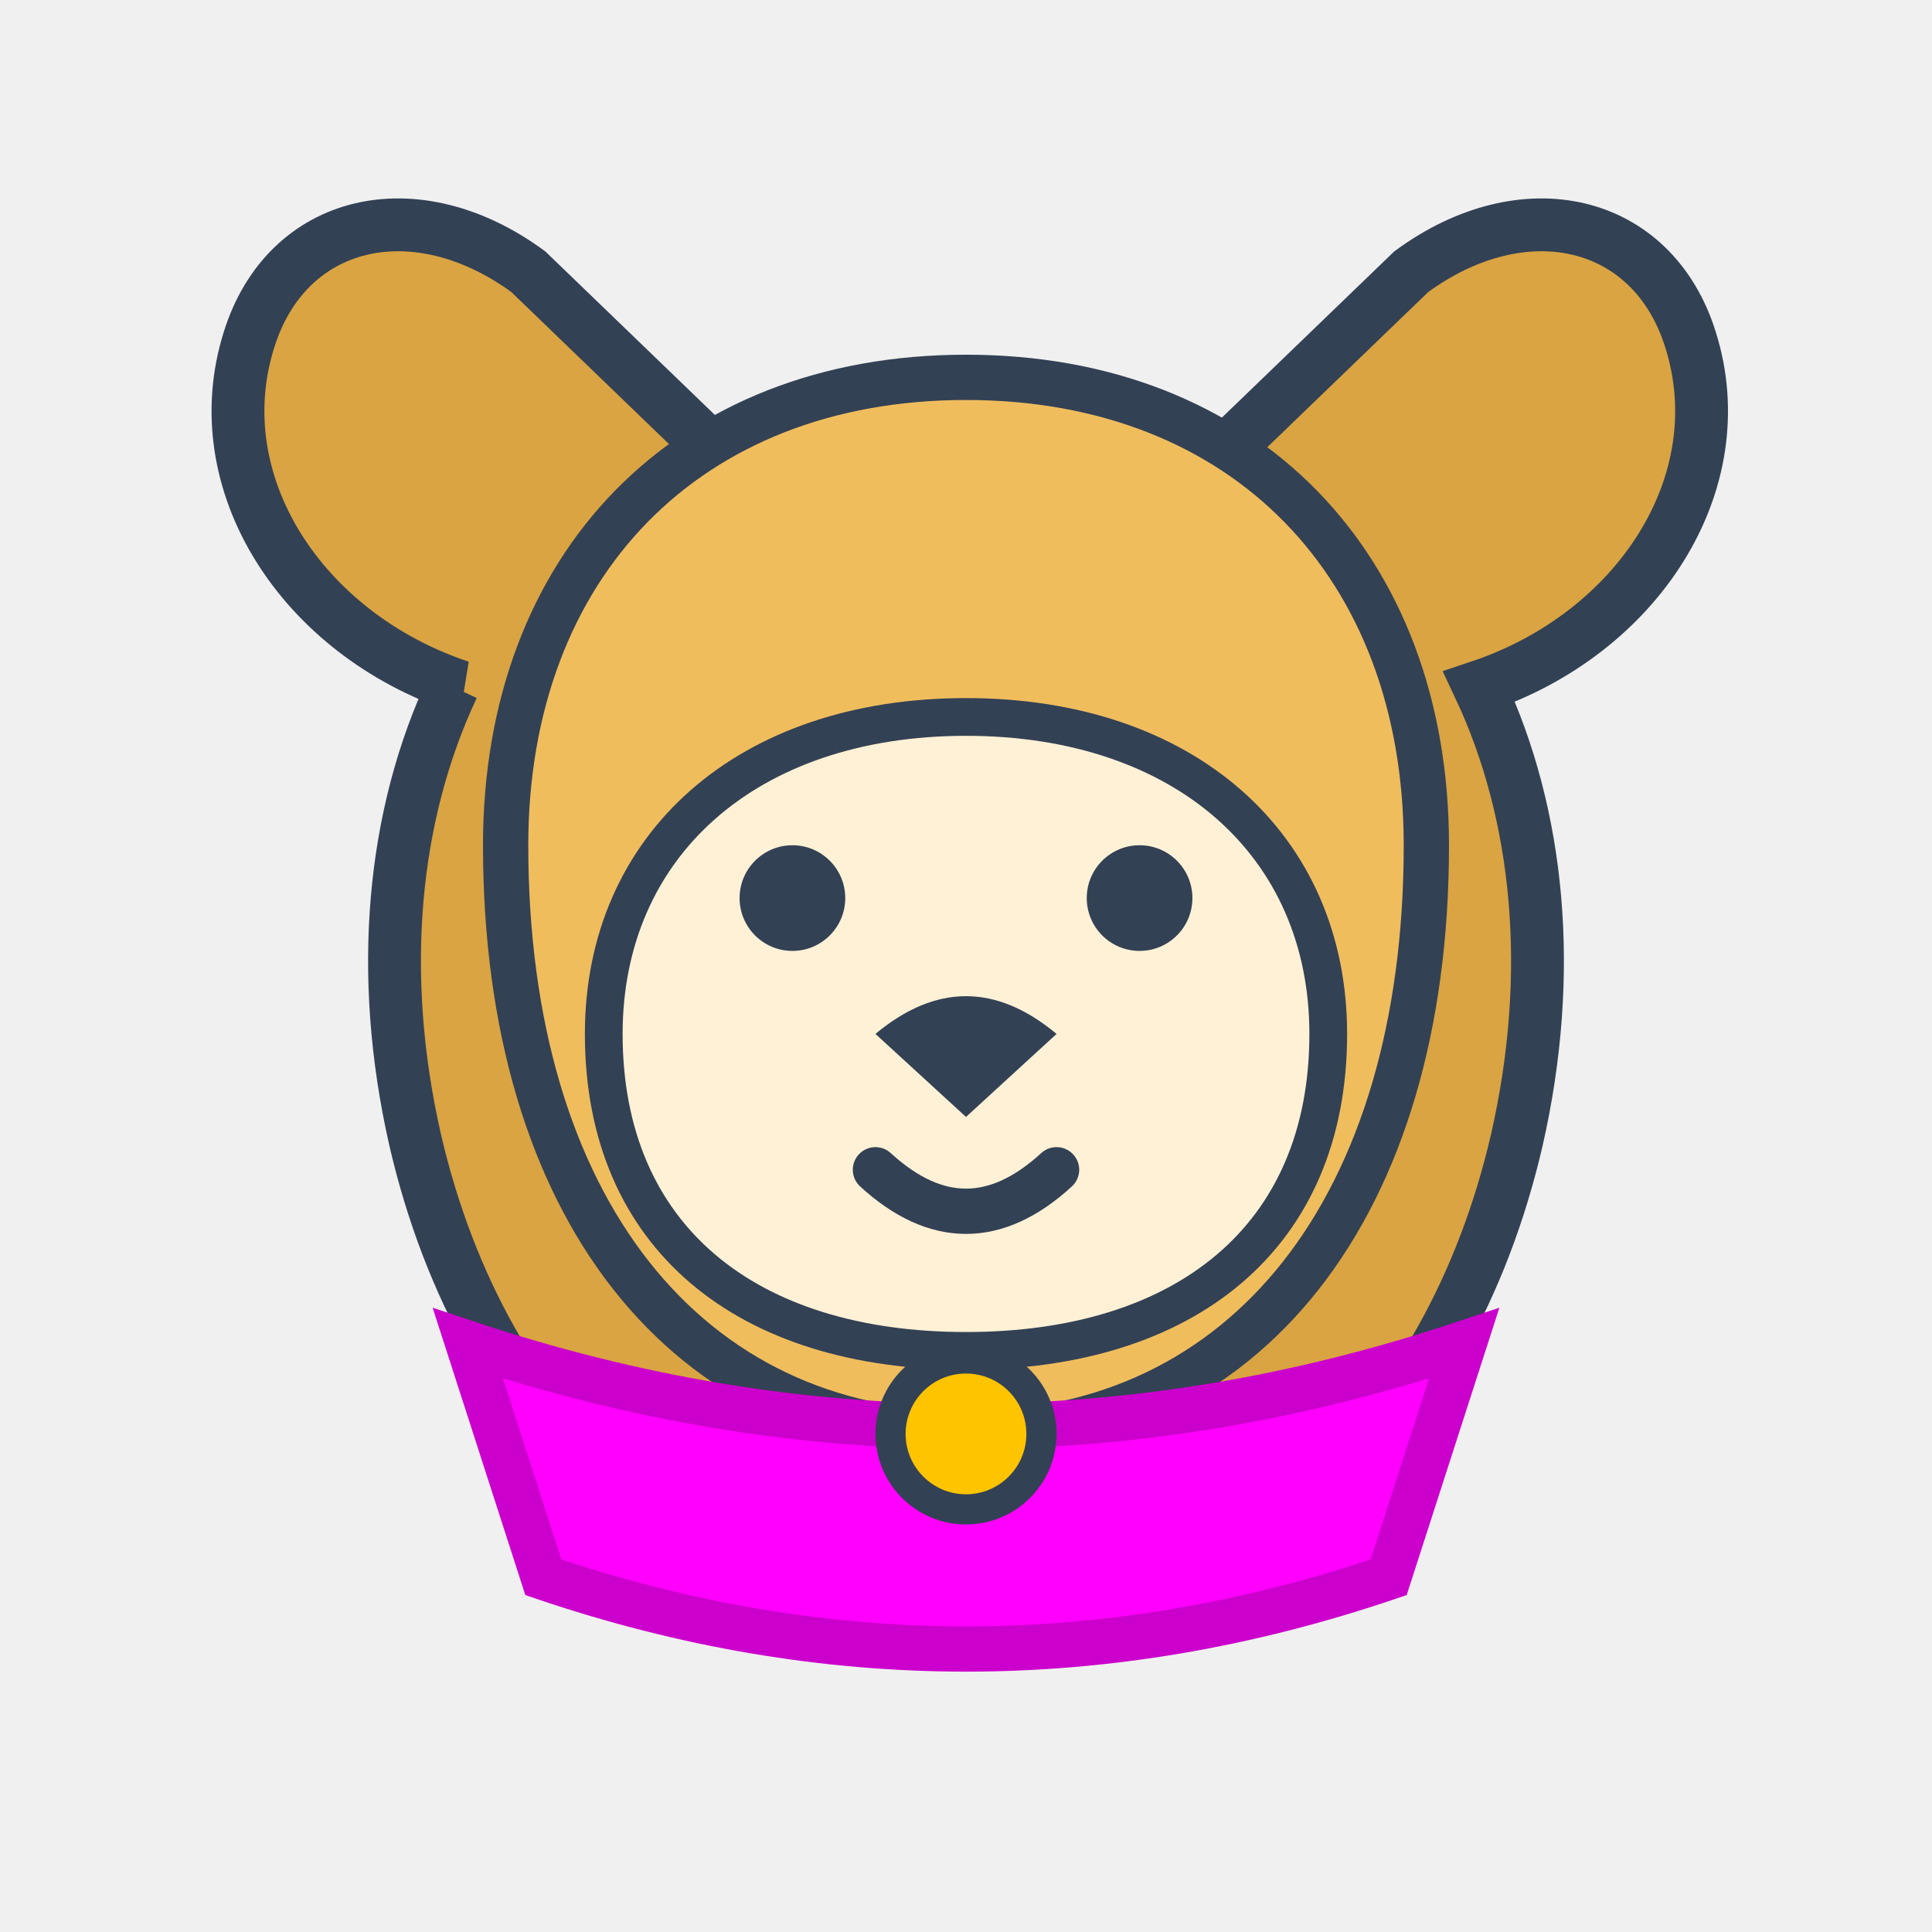
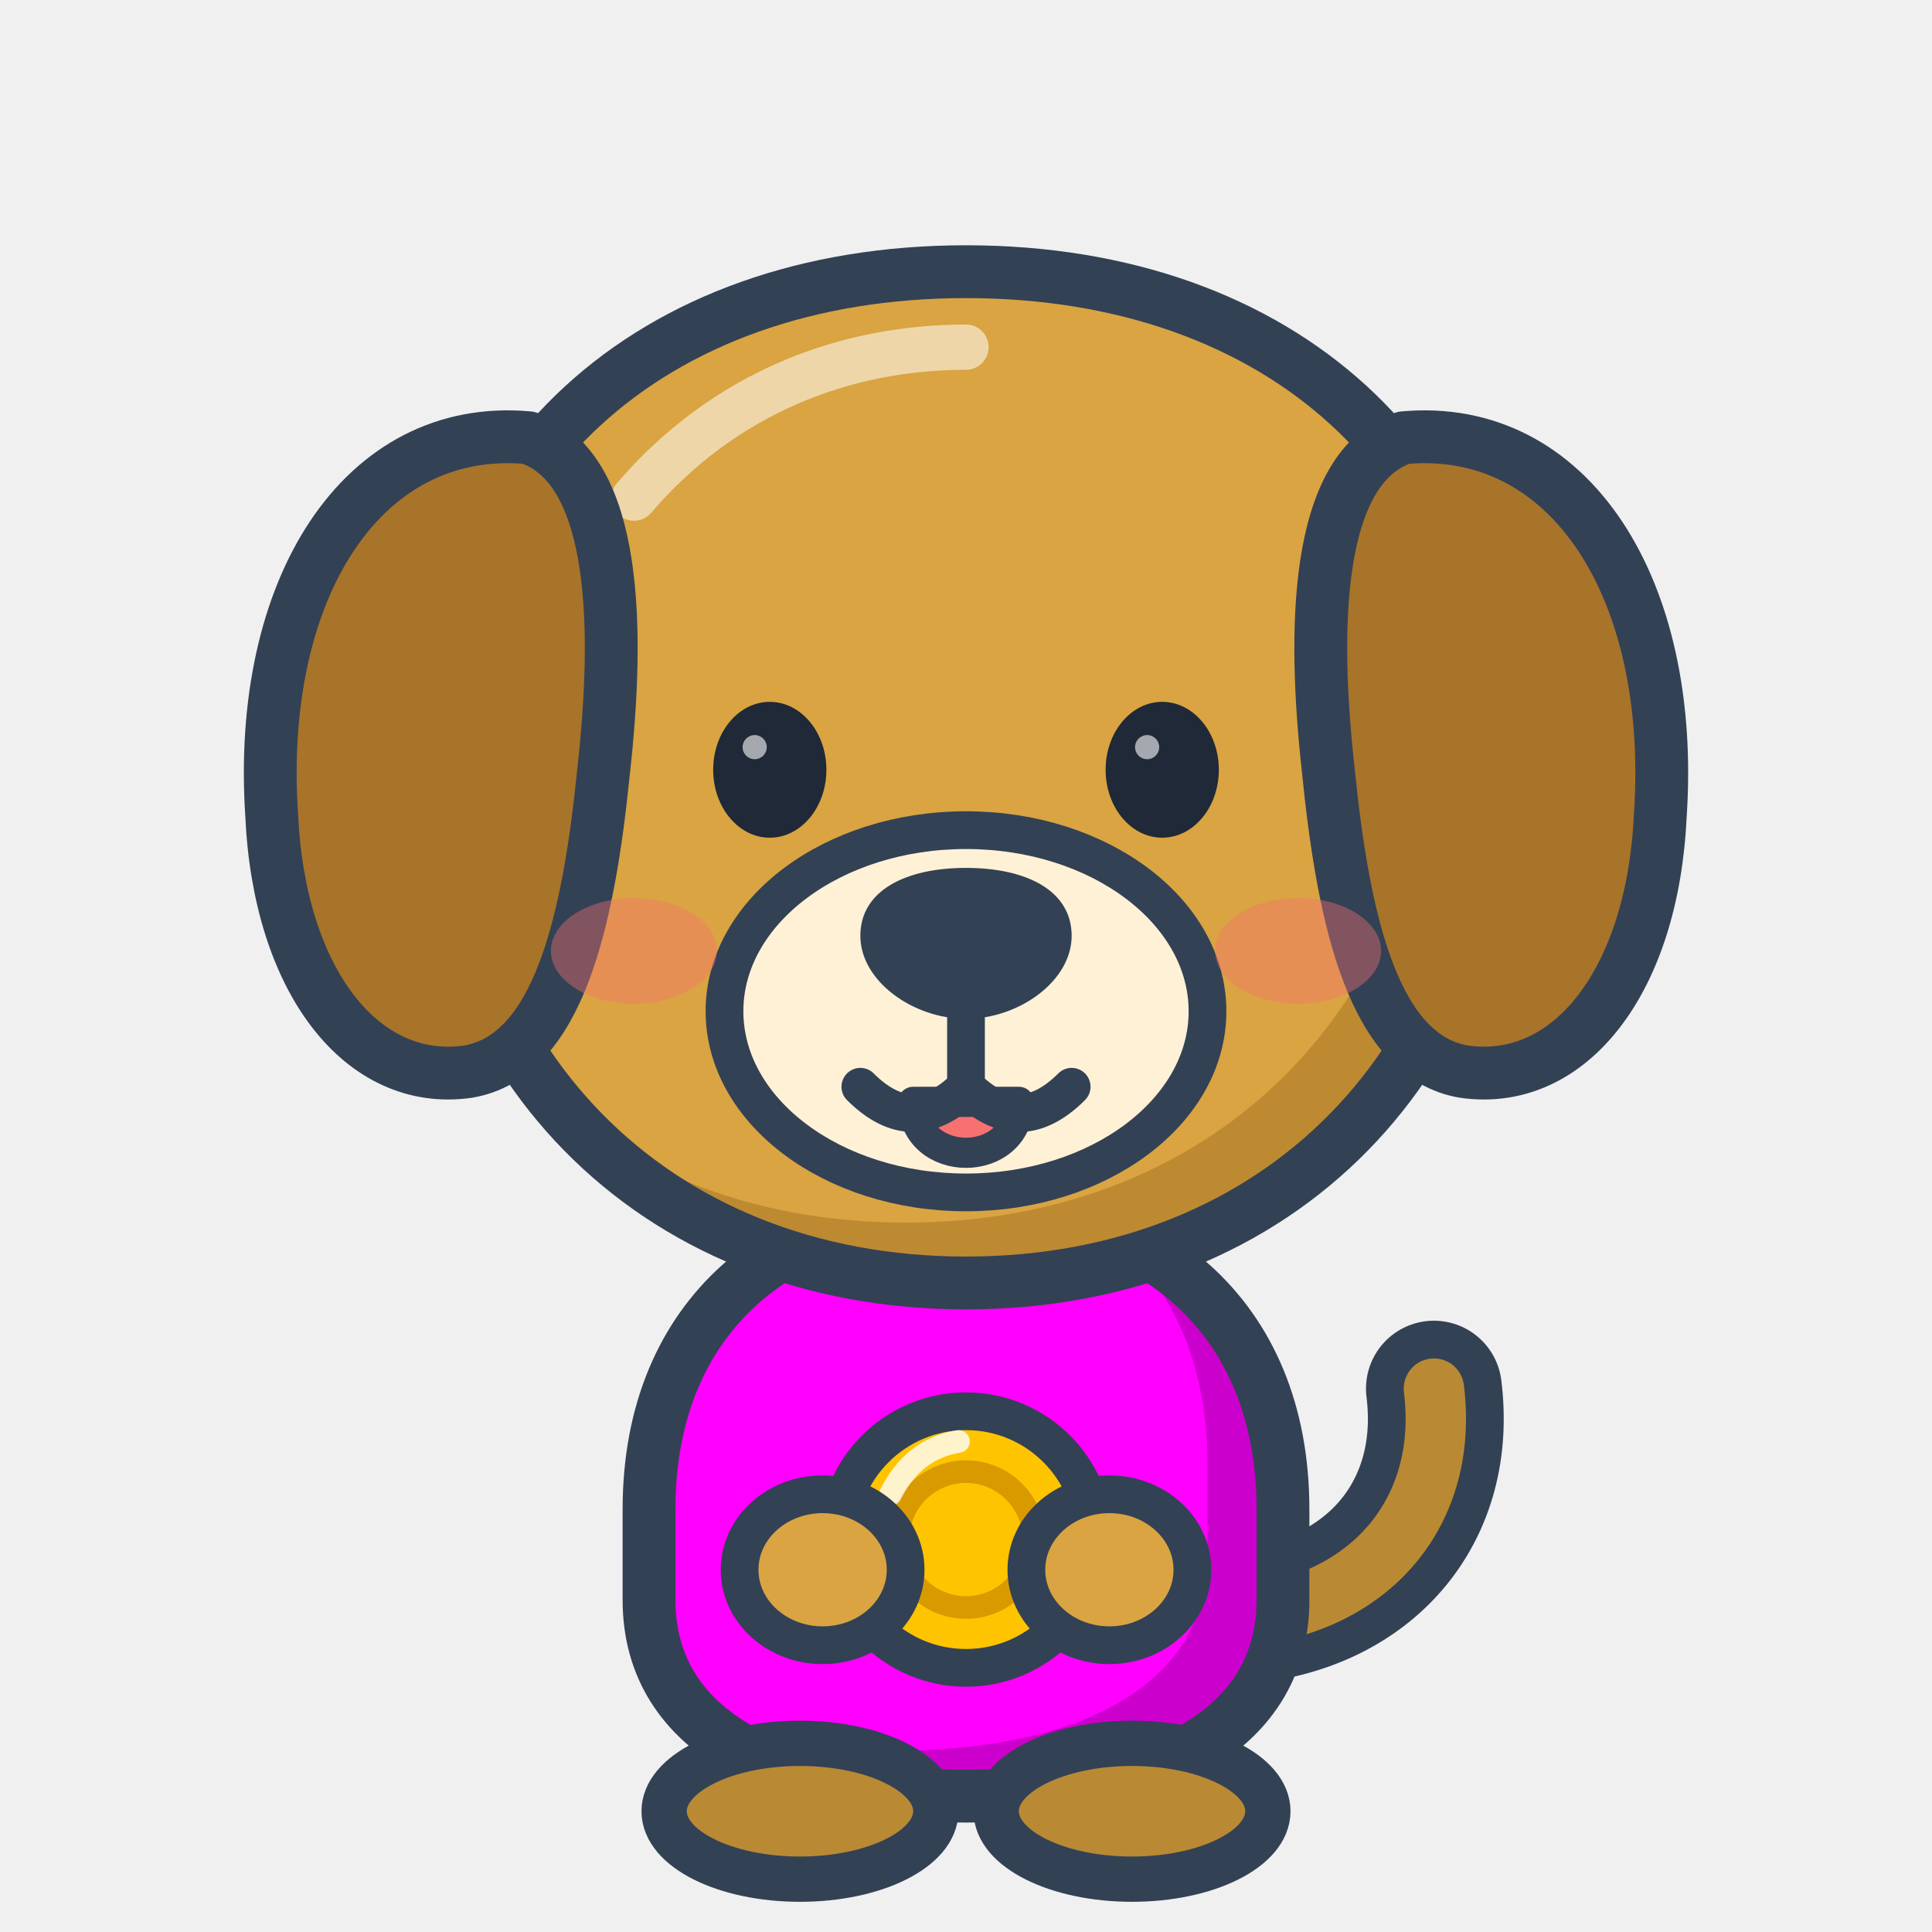
<svg xmlns="http://www.w3.org/2000/svg" viewBox="0 0 256 256">
-   <path fill="#d9a441" stroke="#334155" stroke-width="7" d="M61 91C40 84 27 64 33 45c5-16 22-20 37-9l28 27c19-8 42-8 61 0l28-27c15-11 32-7 37 9 6 19-7 39-28 46 8 17 10 38 5 60-9 39-37 65-73 65s-64-26-73-65c-5-22-3-43 5-60Z" />
-   <path fill="#f0bd5d" stroke="#334155" stroke-width="6" d="M67 112c0-37 24-62 61-62s61 25 61 62c0 48-24 78-61 78s-61-30-61-78Z" />
-   <path fill="#fff1d6" stroke="#334155" stroke-width="5" d="M80 137c0-25 19-42 48-42s48 17 48 42c0 27-19 42-48 42s-48-15-48-42Z" />
-   <circle cx="105" cy="119" r="7" fill="#334155" />
-   <circle cx="151" cy="119" r="7" fill="#334155" />
-   <path fill="#334155" d="M116 137q12-10 24 0l-12 11Z" />
-   <path fill="none" stroke="#334155" stroke-width="6" stroke-linecap="round" d="M116 155q12 11 24 0" />
-   <path fill="#FF00FF" stroke="#CC00CC" stroke-width="6" d="M62 178q66 22 132 0l-10 31q-56 19-112 0Z" />
-   <circle cx="128" cy="190" r="10" fill="#FFC400" stroke="#334155" stroke-width="4" />
+   <defs>
+     <path id="t" d="M86 200c0-26 18-40 42-40s42 14 42 40v12c0 18-18 26-42 26s-42-8-42-26Z" />
+     <clipPath id="tc">
+       <use href="#t" />
+     </clipPath>
+     <path id="h" d="M128 36c42 0 70 26 70 64 0 40-28 70-70 70s-70-30-70-70c0-38 28-64 70-64Z" />
+     <clipPath id="hc">
+       <use href="#h" />
+     </clipPath>
+   </defs>
+   <path fill="none" stroke="#334155" stroke-width="18" stroke-linecap="round" d="M166 214c16-2 26-14 24-30" />
+   <path fill="none" stroke="#b98a33" stroke-width="8" stroke-linecap="round" d="M166 214c16-2 26-14 24-30" />
+   <use href="#t" fill="#CC00CC" />
+   <g clip-path="url(#tc)">
+     <use href="#t" fill="#FF00FF" transform="translate(-10 -6)" />
+   </g>
+   <use href="#t" fill="none" stroke="#334155" stroke-width="7" />
+   <g fill="#b98a33" stroke="#334155" stroke-width="6">
+     <ellipse cx="106" cy="240" rx="18" ry="9" />
+     <ellipse cx="150" cy="240" rx="18" ry="9" />
+   </g>
+   <use href="#h" fill="#bd8a32" />
+   <g clip-path="url(#hc)">
+     <use href="#h" fill="#d9a441" transform="translate(-8 -8)" />
+   </g>
+   <use href="#h" fill="none" stroke="#334155" stroke-width="7" />
+   <path fill="none" stroke="#fff" stroke-opacity=".55" stroke-width="6" stroke-linecap="round" d="M84 66c12-14 28-20 44-20" />
+   <g fill="#a8742a" stroke="#334155" stroke-width="7" stroke-linejoin="round">
+     <path d="M70 58c-22-2-36 20-34 50 1 22 12 36 26 34 12-2 16-20 18-40 2-18 2-40-10-44Z" />
+     <path d="M186 58c22-2 36 20 34 50-1 22-12 36-26 34-12-2-16-20-18-40-2-18-2-40 10-44Z" />
+   </g>
+   <ellipse cx="128" cy="134" rx="32" ry="24" fill="#fff1d6" stroke="#334155" stroke-width="5" />
+   <g fill="#f87171" fill-opacity=".4">
+     <ellipse cx="84" cy="126" rx="11" ry="7" />
+     <ellipse cx="172" cy="126" rx="11" ry="7" />
+   </g>
+   <g fill="#1f2937">
+     <ellipse cx="102" cy="102" rx="7.5" ry="9" />
+     <ellipse cx="154" cy="102" rx="7.5" ry="9" />
+   </g>
+   <g fill="#fff" fill-opacity=".6">
+     <circle cx="100" cy="99" r="1.6" />
+     <circle cx="152" cy="99" r="1.6" />
+   </g>
+   <path fill="#334155" d="M114 124c0-6 6-9 14-9s14 3 14 9-7 11-14 11-14-5-14-11Z" />
+   <path fill="#f87171" stroke="#334155" stroke-width="4" stroke-linejoin="round" d="M121 146c0 9 14 9 14 0Z" />
+   <path fill="none" stroke="#334155" stroke-width="5" stroke-linecap="round" stroke-linejoin="round" d="M128 135v8m-14 1q7 7 14 0 7 7 14 0" />
+   <circle cx="128" cy="204" r="17" fill="#FFC400" stroke="#334155" stroke-width="5" />
+   <circle cx="128" cy="204" r="9" fill="none" stroke="#d99a00" stroke-width="3" />
+   <path fill="none" stroke="#fff" stroke-opacity=".8" stroke-width="3" stroke-linecap="round" d="M118 198q3-6 9-7" />
+   <g fill="#d9a441" stroke="#334155" stroke-width="5">
+     <ellipse cx="109" cy="208" rx="11" ry="10" />
+     <ellipse cx="147" cy="208" rx="11" ry="10" />
+   </g>
</svg>
